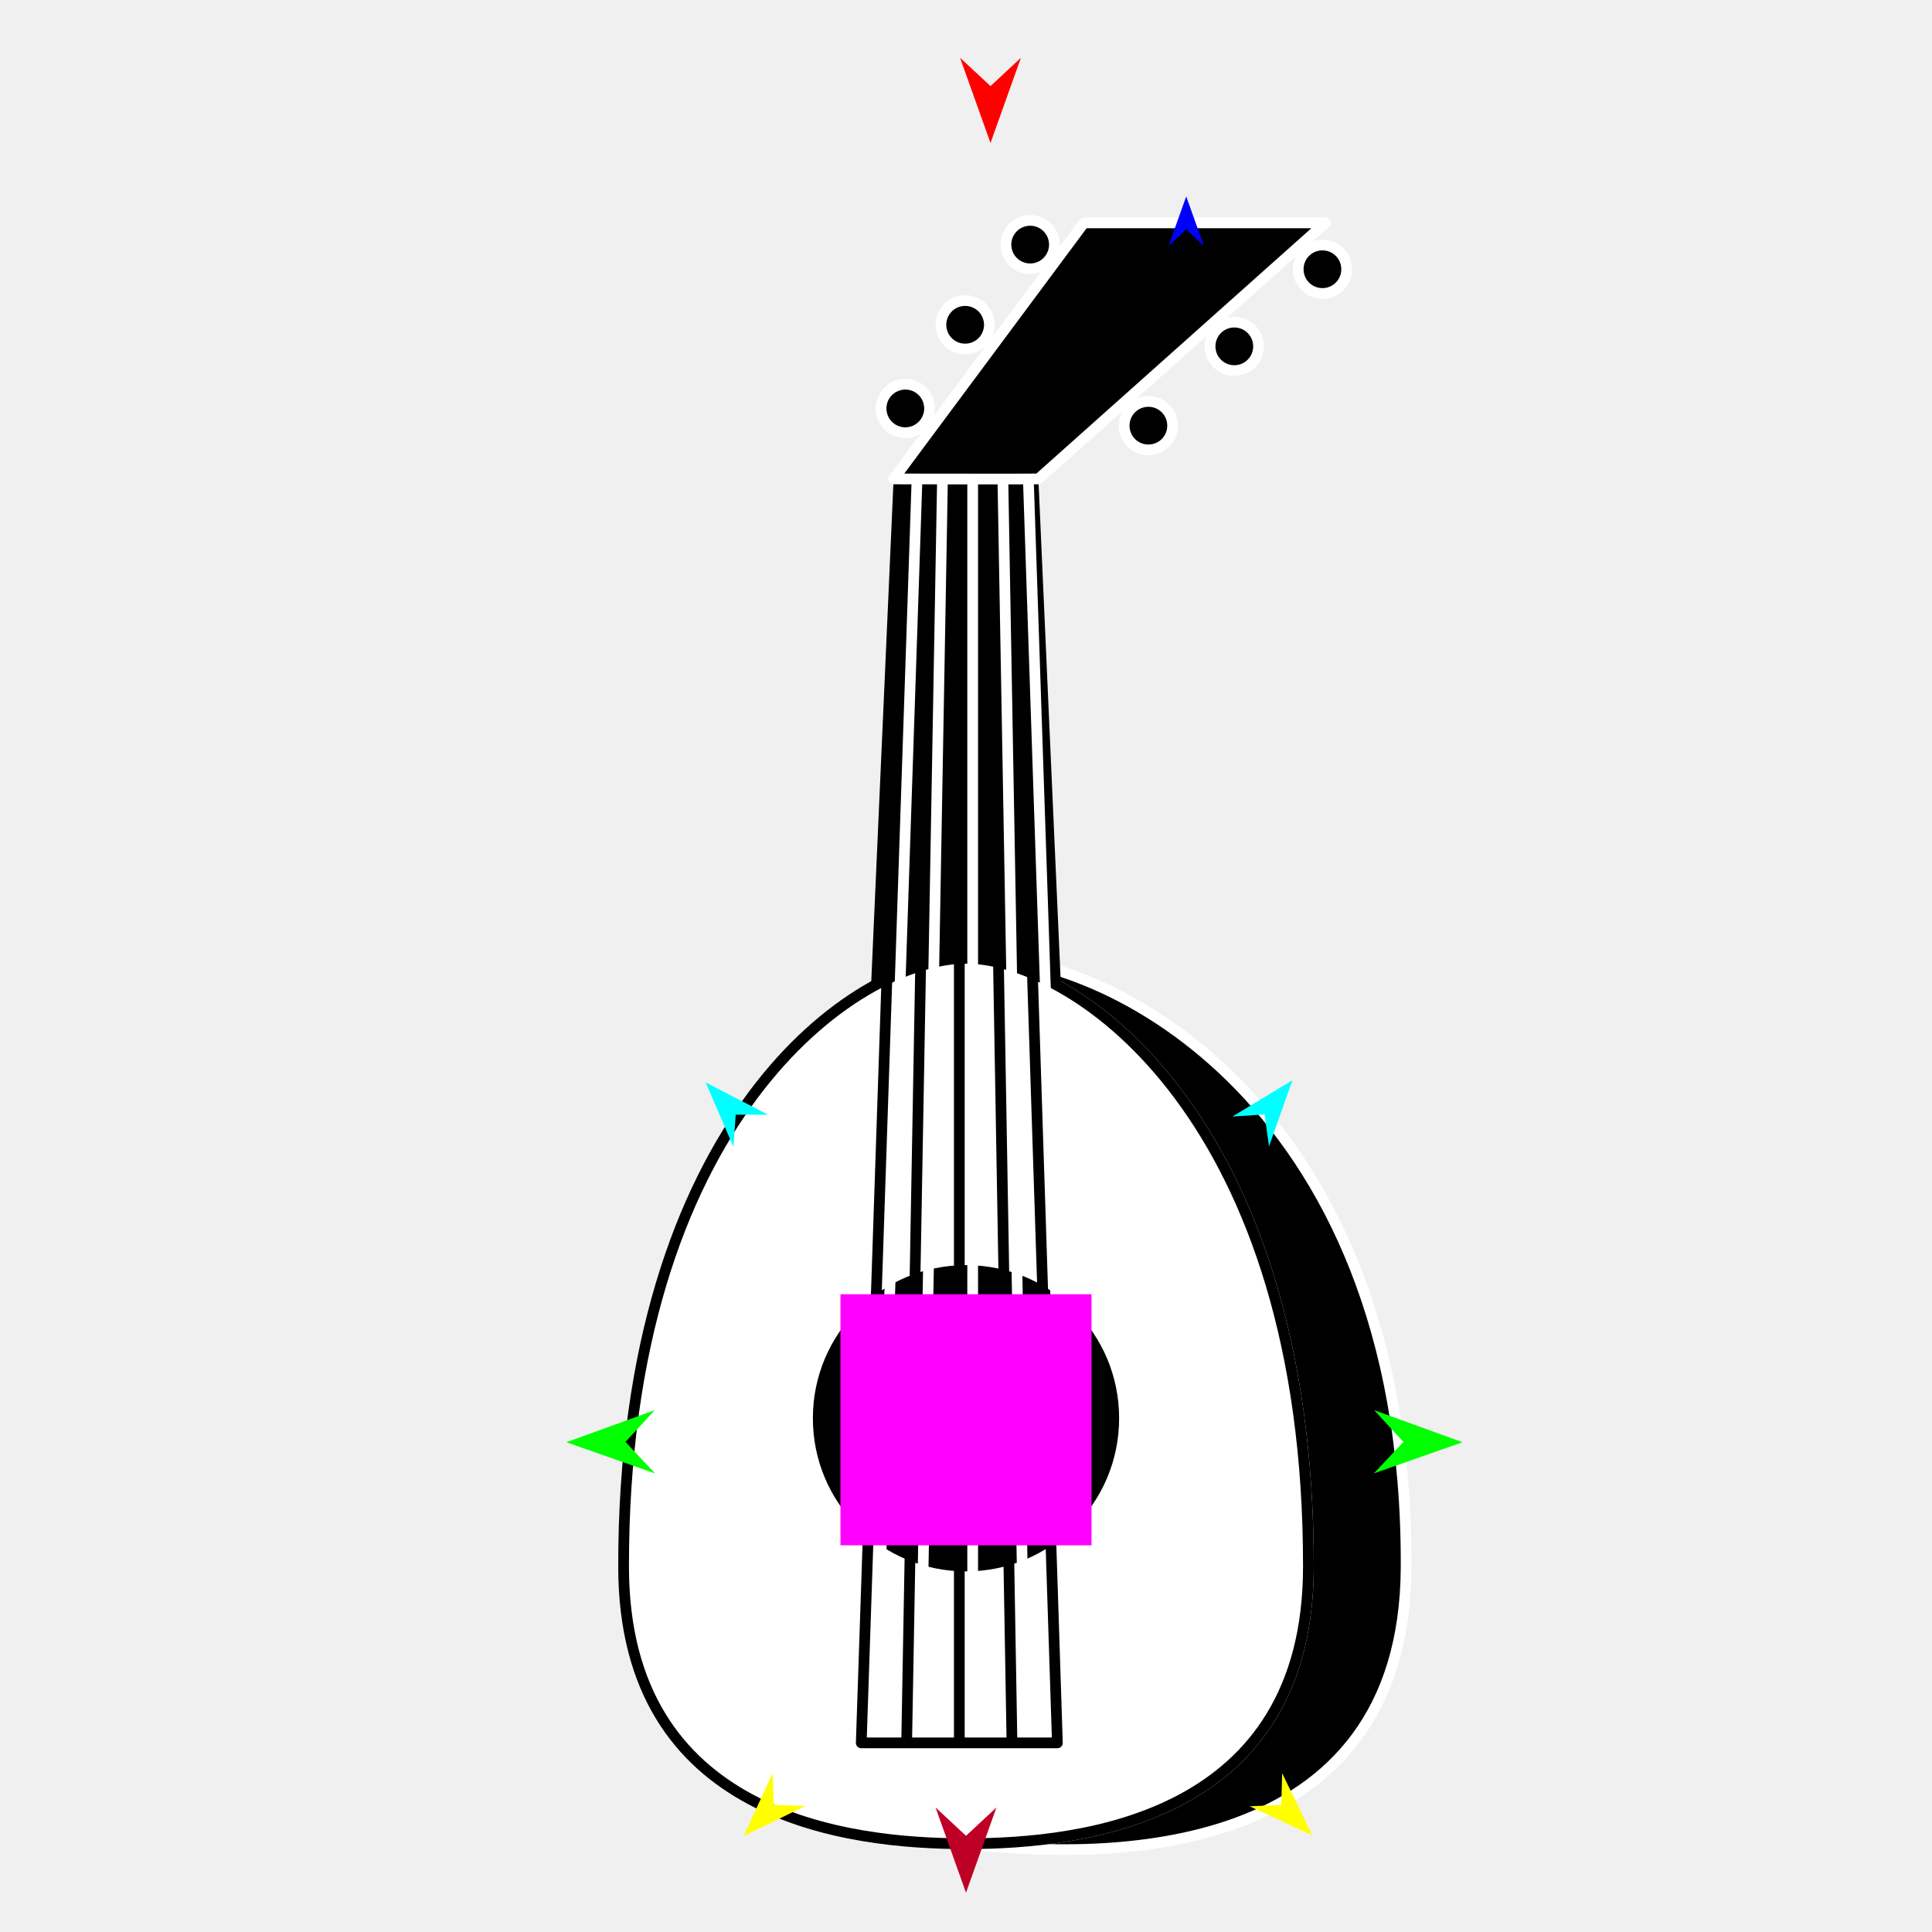
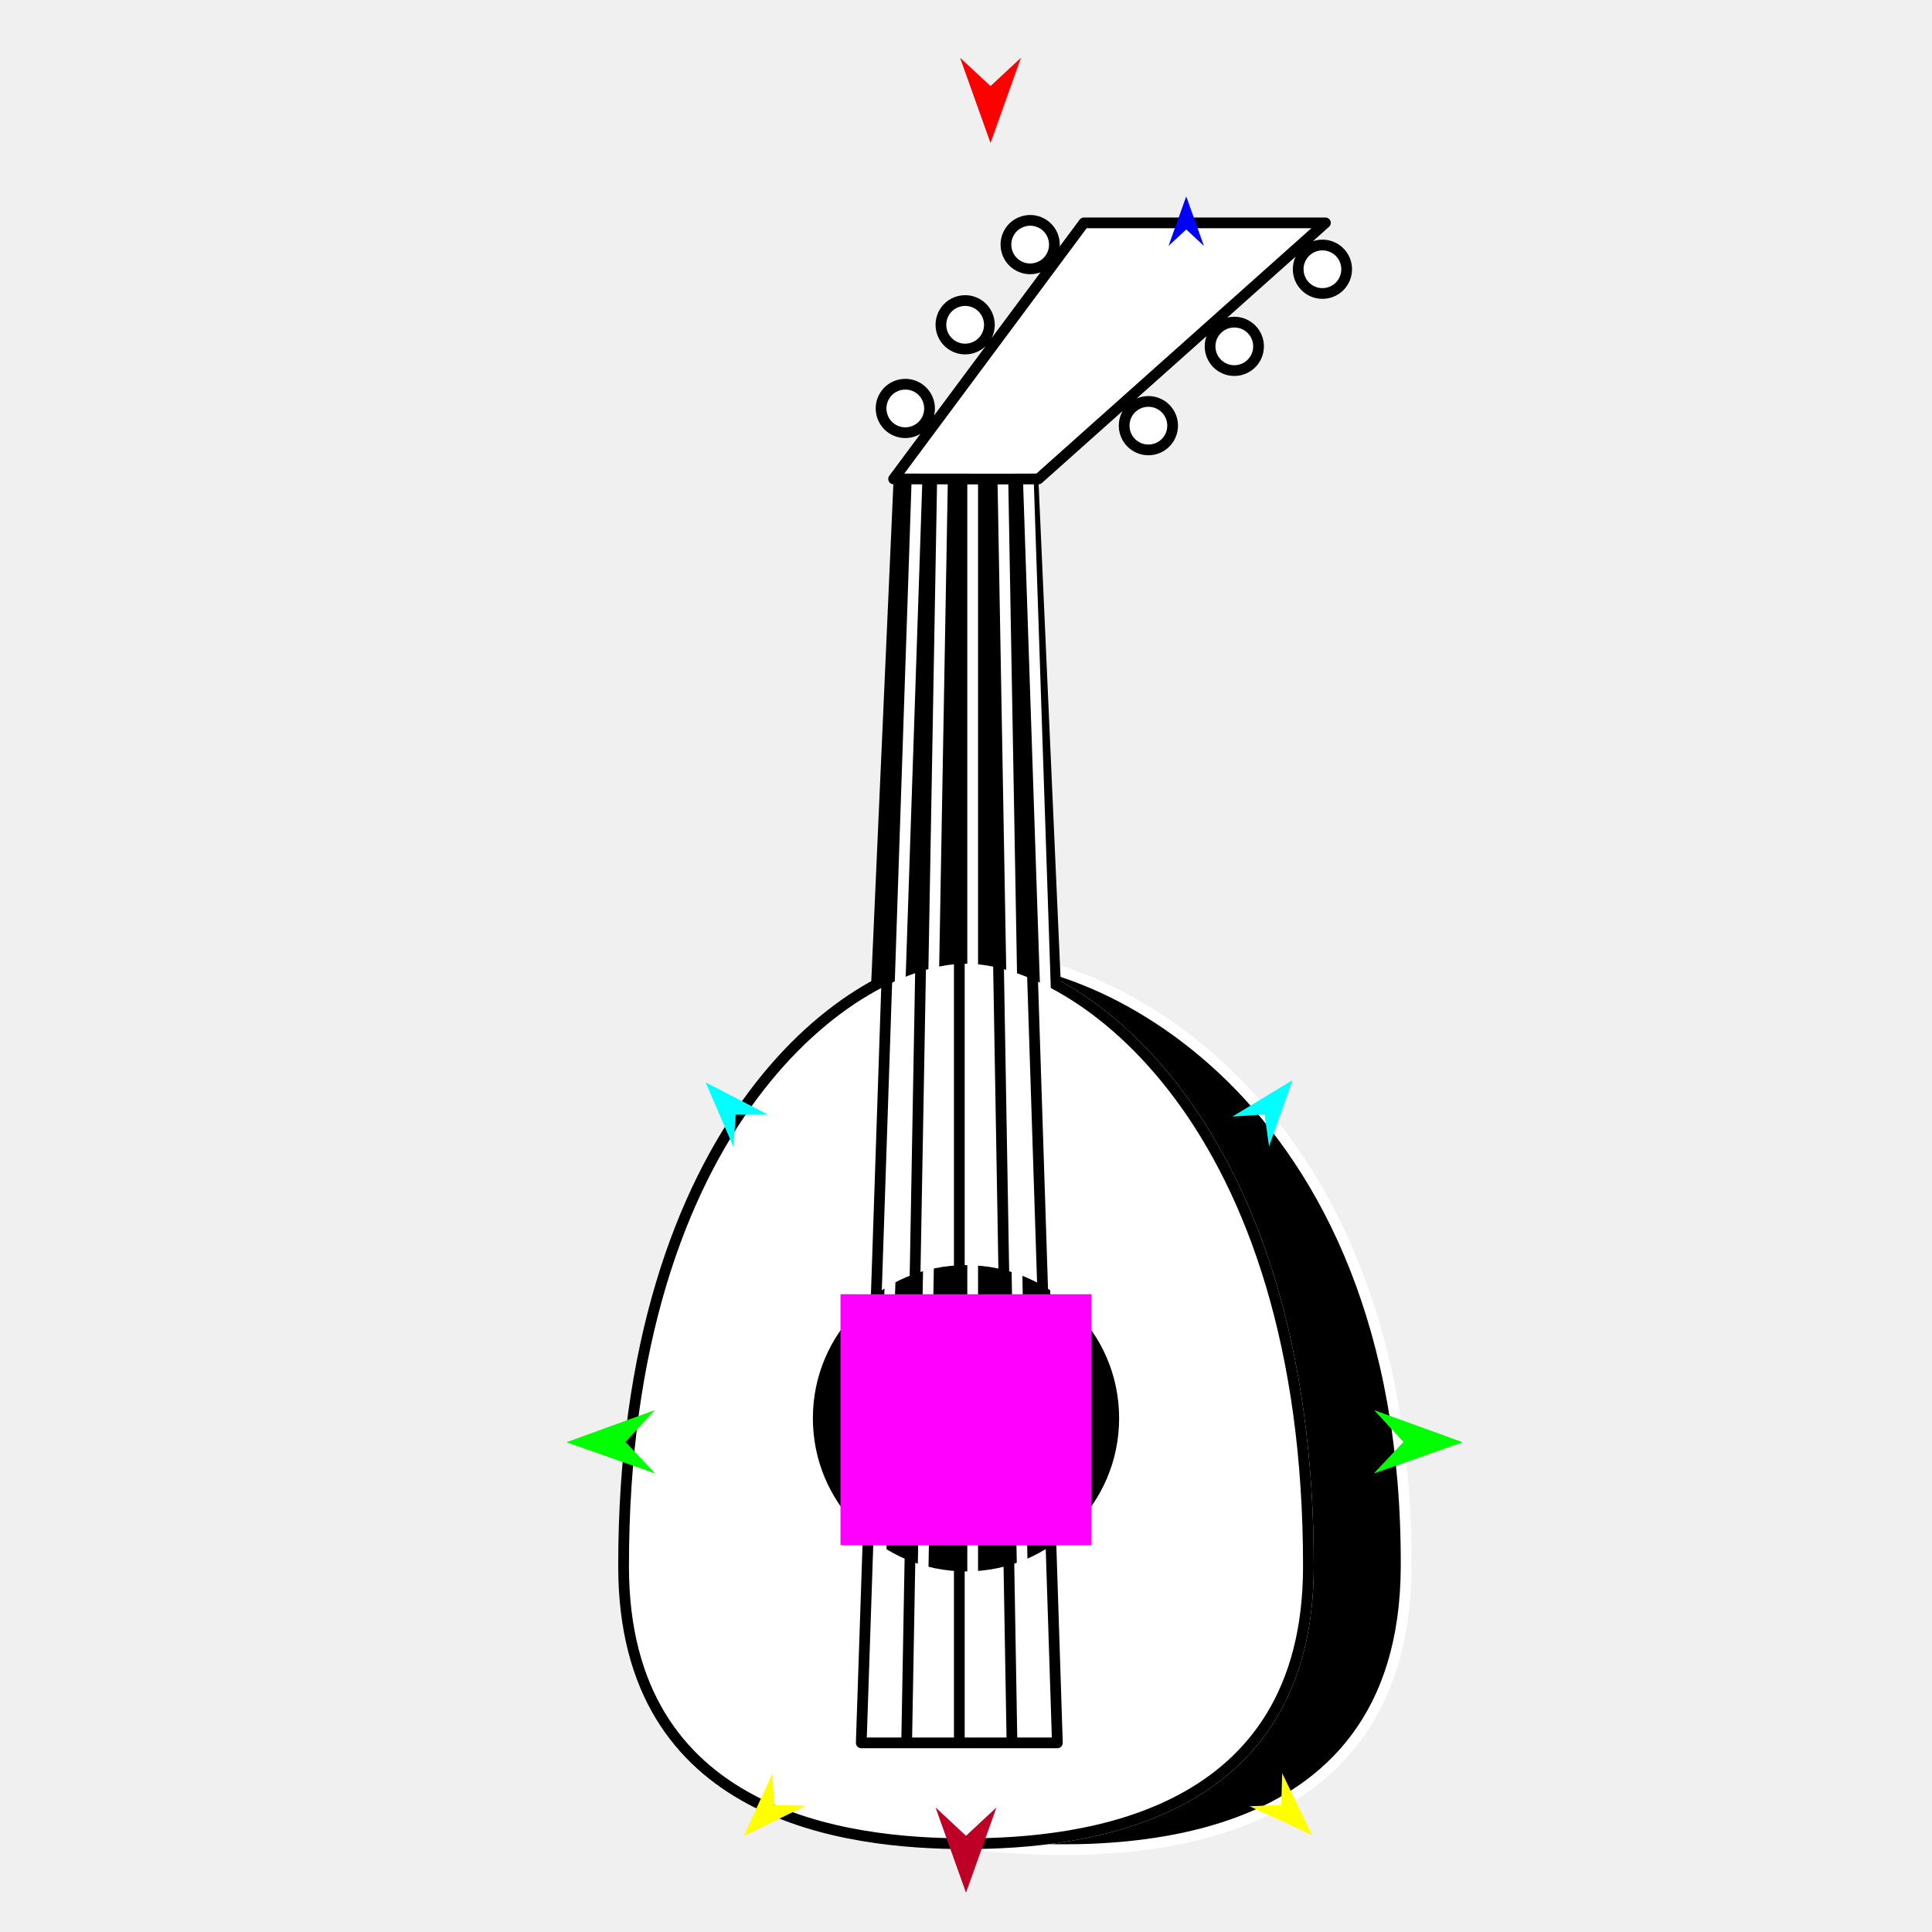
<svg xmlns="http://www.w3.org/2000/svg" version="1.1" id="Frame_0" width="720px" height="720px">
  <g id="lute">
    <g id="lute">
      <path fill="#000000" fill-rule="evenodd" stroke="#ffffff" stroke-width="4" stroke-linejoin="round" d="M 524.022 583.983 C 523.567 694.273 411.765 693.251 360.000 687.093 C 404.143 687.093 487.489 677.377 487.604 583.983 C 487.810 417.809 401.543 357.141 360.000 357.141 C 404.393 352.075 524.759 405.258 524.022 583.983 Z" />
      <path fill="#000000" fill-rule="evenodd" stroke="none" d="M 403.950 83.044 C 403.959 83.044 493.931 83.044 493.940 83.044 C 493.930 83.054 386.990 178.466 386.980 178.476 C 386.981 178.497 396.545 393.666 396.546 393.687 C 396.539 393.687 323.461 393.687 323.454 393.687 C 323.455 393.666 333.019 178.497 333.020 178.476 C 333.027 178.466 403.943 83.054 403.950 83.044 Z" />
      <path fill="none" stroke="#ffffff" stroke-width="1" stroke-linecap="butt" stroke-linejoin="round" d="M 360.000 357.141 C 401.543 357.141 487.810 417.809 487.604 583.983 " />
      <path fill="none" stroke="#ffffff" stroke-width="1" stroke-linecap="butt" stroke-linejoin="round" d="M 487.604 583.983 C 487.489 677.377 404.143 687.093 360.000 687.093 " />
      <path fill="#ffffff" fill-rule="evenodd" stroke="#000000" stroke-width="4" stroke-linejoin="round" d="M 360.000 357.141 C 401.543 357.141 487.810 417.809 487.604 583.983 C 487.489 677.377 404.143 687.093 360.000 687.093 C 315.857 687.093 232.511 677.377 232.395 583.983 C 232.190 417.809 318.457 357.141 360.000 357.141 Z" />
      <path fill="#000000" fill-rule="evenodd" stroke="none" d="M 360.000 471.480 C 391.585 471.480 417.065 496.959 417.065 528.544 C 417.065 560.129 391.585 585.609 360.000 585.609 C 328.415 585.609 302.935 560.129 302.935 528.544 C 302.935 496.959 328.415 471.480 360.000 471.480 Z" />
      <path fill="none" stroke="#ffffff" stroke-width="4" stroke-linejoin="round" d="M 417.899 113.072 C 399.429 134.866 362.495 178.447 362.490 178.454 C 362.490 178.501 362.490 492.492 362.490 649.511 M 411.801 101.290 C 391.613 127.011 351.244 178.446 351.238 178.454 C 351.237 178.501 345.655 492.492 342.864 649.511 M 423.996 124.854 C 407.245 142.721 373.747 178.448 373.741 178.454 C 373.742 178.501 379.324 492.492 382.115 649.511 M 429.098 134.731 C 413.812 149.393 383.243 178.712 383.238 178.716 C 383.240 178.763 399.034 649.464 399.036 649.511 C 399.028 649.511 325.951 649.511 325.943 649.511 C 325.945 649.469 341.739 178.767 341.741 178.720 C 341.747 178.711 385.041 120.529 406.691 91.434 " />
      <path fill="none" stroke="#000000" stroke-width="4" stroke-linejoin="round" d="M 414.846 107.173 C 395.734 130.933 357.516 178.446 357.510 178.454 C 357.510 178.501 357.510 492.492 357.510 649.511 M 408.821 95.532 C 388.001 123.173 346.367 178.445 346.361 178.454 C 346.360 178.501 340.710 492.492 337.885 649.511 M 421.089 119.236 C 403.715 138.975 368.973 178.448 368.968 178.454 C 368.968 178.501 374.413 492.492 377.136 649.511 M 426.409 129.535 C 410.530 145.929 378.777 178.711 378.772 178.716 C 378.773 178.763 394.055 649.469 394.057 649.511 C 394.049 649.511 320.972 649.511 320.964 649.511 C 320.966 649.469 336.760 178.767 336.762 178.720 C 336.768 178.710 381.346 116.597 403.638 85.535 " />
      <path fill="#000000" fill-rule="evenodd" stroke="none" d="M 427.966 149.591 C 432.965 149.591 436.997 153.624 436.997 158.622 C 436.997 163.621 432.965 167.653 427.966 167.653 C 422.967 167.653 418.935 163.621 418.935 158.622 C 418.935 153.624 422.967 149.591 427.966 149.591 Z" />
      <path fill="#000000" fill-rule="evenodd" stroke="none" d="M 459.985 120.035 C 464.984 120.035 469.016 124.067 469.016 129.066 C 469.016 134.064 464.984 138.097 459.985 138.097 C 454.987 138.097 450.954 134.064 450.954 129.066 C 450.954 124.067 454.987 120.035 459.985 120.035 Z" />
      <path fill="#000000" fill-rule="evenodd" stroke="none" d="M 492.826 91.300 C 497.824 91.300 501.857 95.332 501.857 100.331 C 501.857 105.329 497.824 109.362 492.826 109.362 C 487.827 109.362 483.794 105.329 483.794 100.331 C 483.794 95.332 487.827 91.300 492.826 91.300 Z" />
      <path fill="#000000" fill-rule="evenodd" stroke="none" d="M 335.630 143.348 C 340.534 142.381 345.271 145.556 346.238 150.460 C 347.206 155.365 344.030 160.101 339.126 161.069 C 334.222 162.036 329.485 158.861 328.517 153.956 C 327.550 149.052 330.726 144.316 335.630 143.348 Z" />
      <path fill="#000000" fill-rule="evenodd" stroke="none" d="M 357.931 112.170 C 362.835 111.202 367.572 114.378 368.539 119.282 C 369.507 124.186 366.331 128.923 361.427 129.891 C 356.523 130.858 351.786 127.682 350.819 122.778 C 349.852 117.874 353.027 113.138 357.931 112.170 Z" />
      <path fill="#000000" fill-rule="evenodd" stroke="none" d="M 382.161 82.285 C 387.066 81.317 391.802 84.493 392.770 89.397 C 393.737 94.301 390.561 99.038 385.657 100.005 C 380.753 100.973 376.017 97.797 375.049 92.893 C 374.082 87.989 377.257 83.252 382.161 82.285 Z" />
-       <path fill="#000000" fill-rule="evenodd" stroke="#ffffff" stroke-width="4" stroke-linejoin="round" d="M 375.054 92.903 C 374.087 87.999 377.262 83.262 382.167 82.294 C 387.071 81.327 391.807 84.503 392.775 89.407 C 393.742 94.311 390.567 99.048 385.663 100.015 C 380.758 100.983 376.022 97.807 375.054 92.903 M 350.824 122.788 C 349.857 117.884 353.032 113.147 357.936 112.180 C 362.840 111.212 367.577 114.388 368.544 119.292 C 369.512 124.196 366.336 128.933 361.432 129.900 C 356.528 130.868 351.792 127.692 350.824 122.788 M 328.523 153.966 C 327.555 149.062 330.731 144.325 335.635 143.358 C 340.539 142.391 345.276 145.566 346.243 150.470 C 347.211 155.374 344.035 160.111 339.131 161.078 C 334.227 162.046 329.490 158.870 328.523 153.966 M 483.800 100.340 C 483.800 95.342 487.832 91.309 492.831 91.309 C 497.829 91.309 501.862 95.342 501.862 100.340 C 501.862 105.339 497.829 109.371 492.831 109.371 C 487.832 109.371 483.800 105.339 483.800 100.340 M 450.959 129.075 C 450.959 124.077 454.992 120.044 459.990 120.044 C 464.989 120.044 469.021 124.077 469.021 129.075 C 469.021 134.074 464.989 138.107 459.990 138.107 C 454.992 138.107 450.959 134.074 450.959 129.075 M 418.940 158.632 C 418.940 153.633 422.972 149.601 427.971 149.601 C 432.970 149.601 437.002 153.633 437.002 158.632 C 437.002 163.631 432.970 167.663 427.971 167.663 C 422.972 167.663 418.940 163.631 418.940 158.632 M 333.025 178.486 C 333.026 178.486 384.249 178.566 386.985 178.486 C 386.995 178.476 493.935 83.064 493.945 83.054 C 493.936 83.054 403.964 83.054 403.955 83.054 C 403.948 83.064 333.033 178.476 333.025 178.486 Z" />
+       <path fill="#ffffff" fill-rule="evenodd" stroke="#000000" stroke-width="4" stroke-linejoin="round" d="M 375.055 92.903 C 374.087 87.999 377.263 83.262 382.167 82.295 C 387.071 81.327 391.807 84.503 392.775 89.407 C 393.742 94.311 390.567 99.048 385.663 100.015 C 380.759 100.983 376.022 97.807 375.055 92.903 M 350.824 122.788 C 349.857 117.884 353.032 113.147 357.936 112.180 C 362.840 111.212 367.577 114.388 368.545 119.292 C 369.512 124.196 366.337 128.933 361.432 129.901 C 356.528 130.868 351.792 127.692 350.824 122.788 M 328.523 153.966 C 327.555 149.062 330.731 144.326 335.635 143.358 C 340.539 142.391 345.276 145.566 346.243 150.470 C 347.211 155.374 344.035 160.111 339.131 161.078 C 334.227 162.046 329.490 158.870 328.523 153.966 M 483.800 100.341 C 483.800 95.342 487.832 91.309 492.831 91.309 C 497.829 91.309 501.862 95.342 501.862 100.341 C 501.862 105.339 497.829 109.372 492.831 109.372 C 487.832 109.372 483.800 105.339 483.800 100.341 M 450.959 129.076 C 450.959 124.077 454.992 120.045 459.991 120.045 C 464.989 120.045 469.022 124.077 469.022 129.076 C 469.022 134.074 464.989 138.107 459.991 138.107 C 454.992 138.107 450.959 134.074 450.959 129.076 M 418.940 158.632 C 418.940 153.633 422.973 149.601 427.971 149.601 C 432.970 149.601 437.002 153.633 437.002 158.632 C 437.002 163.630 432.970 167.663 427.971 167.663 C 422.973 167.663 418.940 163.630 418.940 158.632 M 333.026 178.486 C 333.026 178.486 384.249 178.566 386.985 178.486 C 386.996 178.476 493.935 83.064 493.945 83.054 C 493.937 83.054 403.964 83.054 403.955 83.054 C 403.948 83.064 333.033 178.476 333.026 178.486 Z" />
    </g>
    <g id="specs_2">
      <path fill="#ff00ff" fill-rule="evenodd" stroke="none" d="M 313.227 575.879 C 313.236 575.879 406.764 575.879 406.773 575.879 C 406.773 575.869 406.773 482.341 406.773 482.332 C 406.764 482.332 313.236 482.332 313.227 482.332 C 313.227 482.341 313.227 575.869 313.227 575.879 Z" />
      <path fill="#ff0000" fill-rule="evenodd" stroke="none" d="M 369.130 53.295 C 369.131 53.292 380.474 21.531 380.475 21.528 C 380.474 21.529 369.131 32.083 369.130 32.084 C 369.129 32.083 357.786 21.529 357.784 21.528 C 357.786 21.531 369.129 53.292 369.130 53.295 Z" />
      <path fill="#0000ff" fill-rule="evenodd" stroke="none" d="M 442.072 73.190 C 442.072 73.192 448.661 91.642 448.662 91.643 C 448.661 91.643 442.072 85.512 442.072 85.512 C 442.071 85.512 435.482 91.643 435.481 91.643 C 435.482 91.642 442.071 73.192 442.072 73.190 Z" />
      <path fill="#00ff00" fill-rule="evenodd" stroke="none" d="M 211.067 537.481 C 211.071 537.480 243.993 525.534 243.996 525.532 C 243.995 525.534 233.095 537.369 233.094 537.370 C 233.095 537.371 244.114 549.094 244.115 549.096 C 244.112 549.094 211.071 537.482 211.067 537.481 Z" />
      <path fill="#ffff00" fill-rule="evenodd" stroke="none" d="M 277.155 684.242 C 277.156 684.240 287.881 660.888 287.883 660.886 C 287.883 660.887 288.447 672.679 288.447 672.680 C 288.448 672.680 300.250 672.966 300.251 672.966 C 300.248 672.967 277.158 684.241 277.155 684.242 Z" />
      <path fill="#ffff00" fill-rule="evenodd" stroke="none" d="M 489.018 683.956 C 489.017 683.954 477.826 660.821 477.825 660.819 C 477.825 660.820 477.497 672.622 477.497 672.623 C 477.496 672.623 465.702 673.146 465.700 673.146 C 465.703 673.147 489.016 683.955 489.018 683.956 Z" />
      <path fill="#00ff00" fill-rule="evenodd" stroke="none" d="M 545.044 537.481 C 545.041 537.480 512.118 525.534 512.115 525.532 C 512.116 525.534 523.016 537.369 523.017 537.370 C 523.016 537.371 511.998 549.094 511.996 549.096 C 512.000 549.094 545.041 537.482 545.044 537.481 Z" />
      <path fill="#00ffff" fill-rule="evenodd" stroke="none" d="M 481.658 402.562 C 481.657 402.564 472.925 427.218 472.924 427.221 C 472.924 427.219 471.271 415.318 471.271 415.317 C 471.270 415.317 459.281 416.109 459.279 416.109 C 459.282 416.108 481.656 402.563 481.658 402.562 Z" />
      <path fill="#00ffff" fill-rule="evenodd" stroke="none" d="M 262.964 403.379 C 262.965 403.381 273.320 427.398 273.321 427.401 C 273.322 427.400 274.178 415.414 274.178 415.413 C 274.179 415.413 286.194 415.404 286.195 415.404 C 286.193 415.403 262.966 403.380 262.964 403.379 Z" />
      <path fill="#be0027" fill-rule="evenodd" stroke="none" d="M 360.000 705.360 C 360.001 705.357 371.344 673.596 371.345 673.593 C 371.344 673.594 360.001 684.148 360.000 684.149 C 359.999 684.148 348.656 673.594 348.655 673.593 C 348.656 673.596 359.999 705.357 360.000 705.360 Z" />
    </g>
  </g>
</svg>
